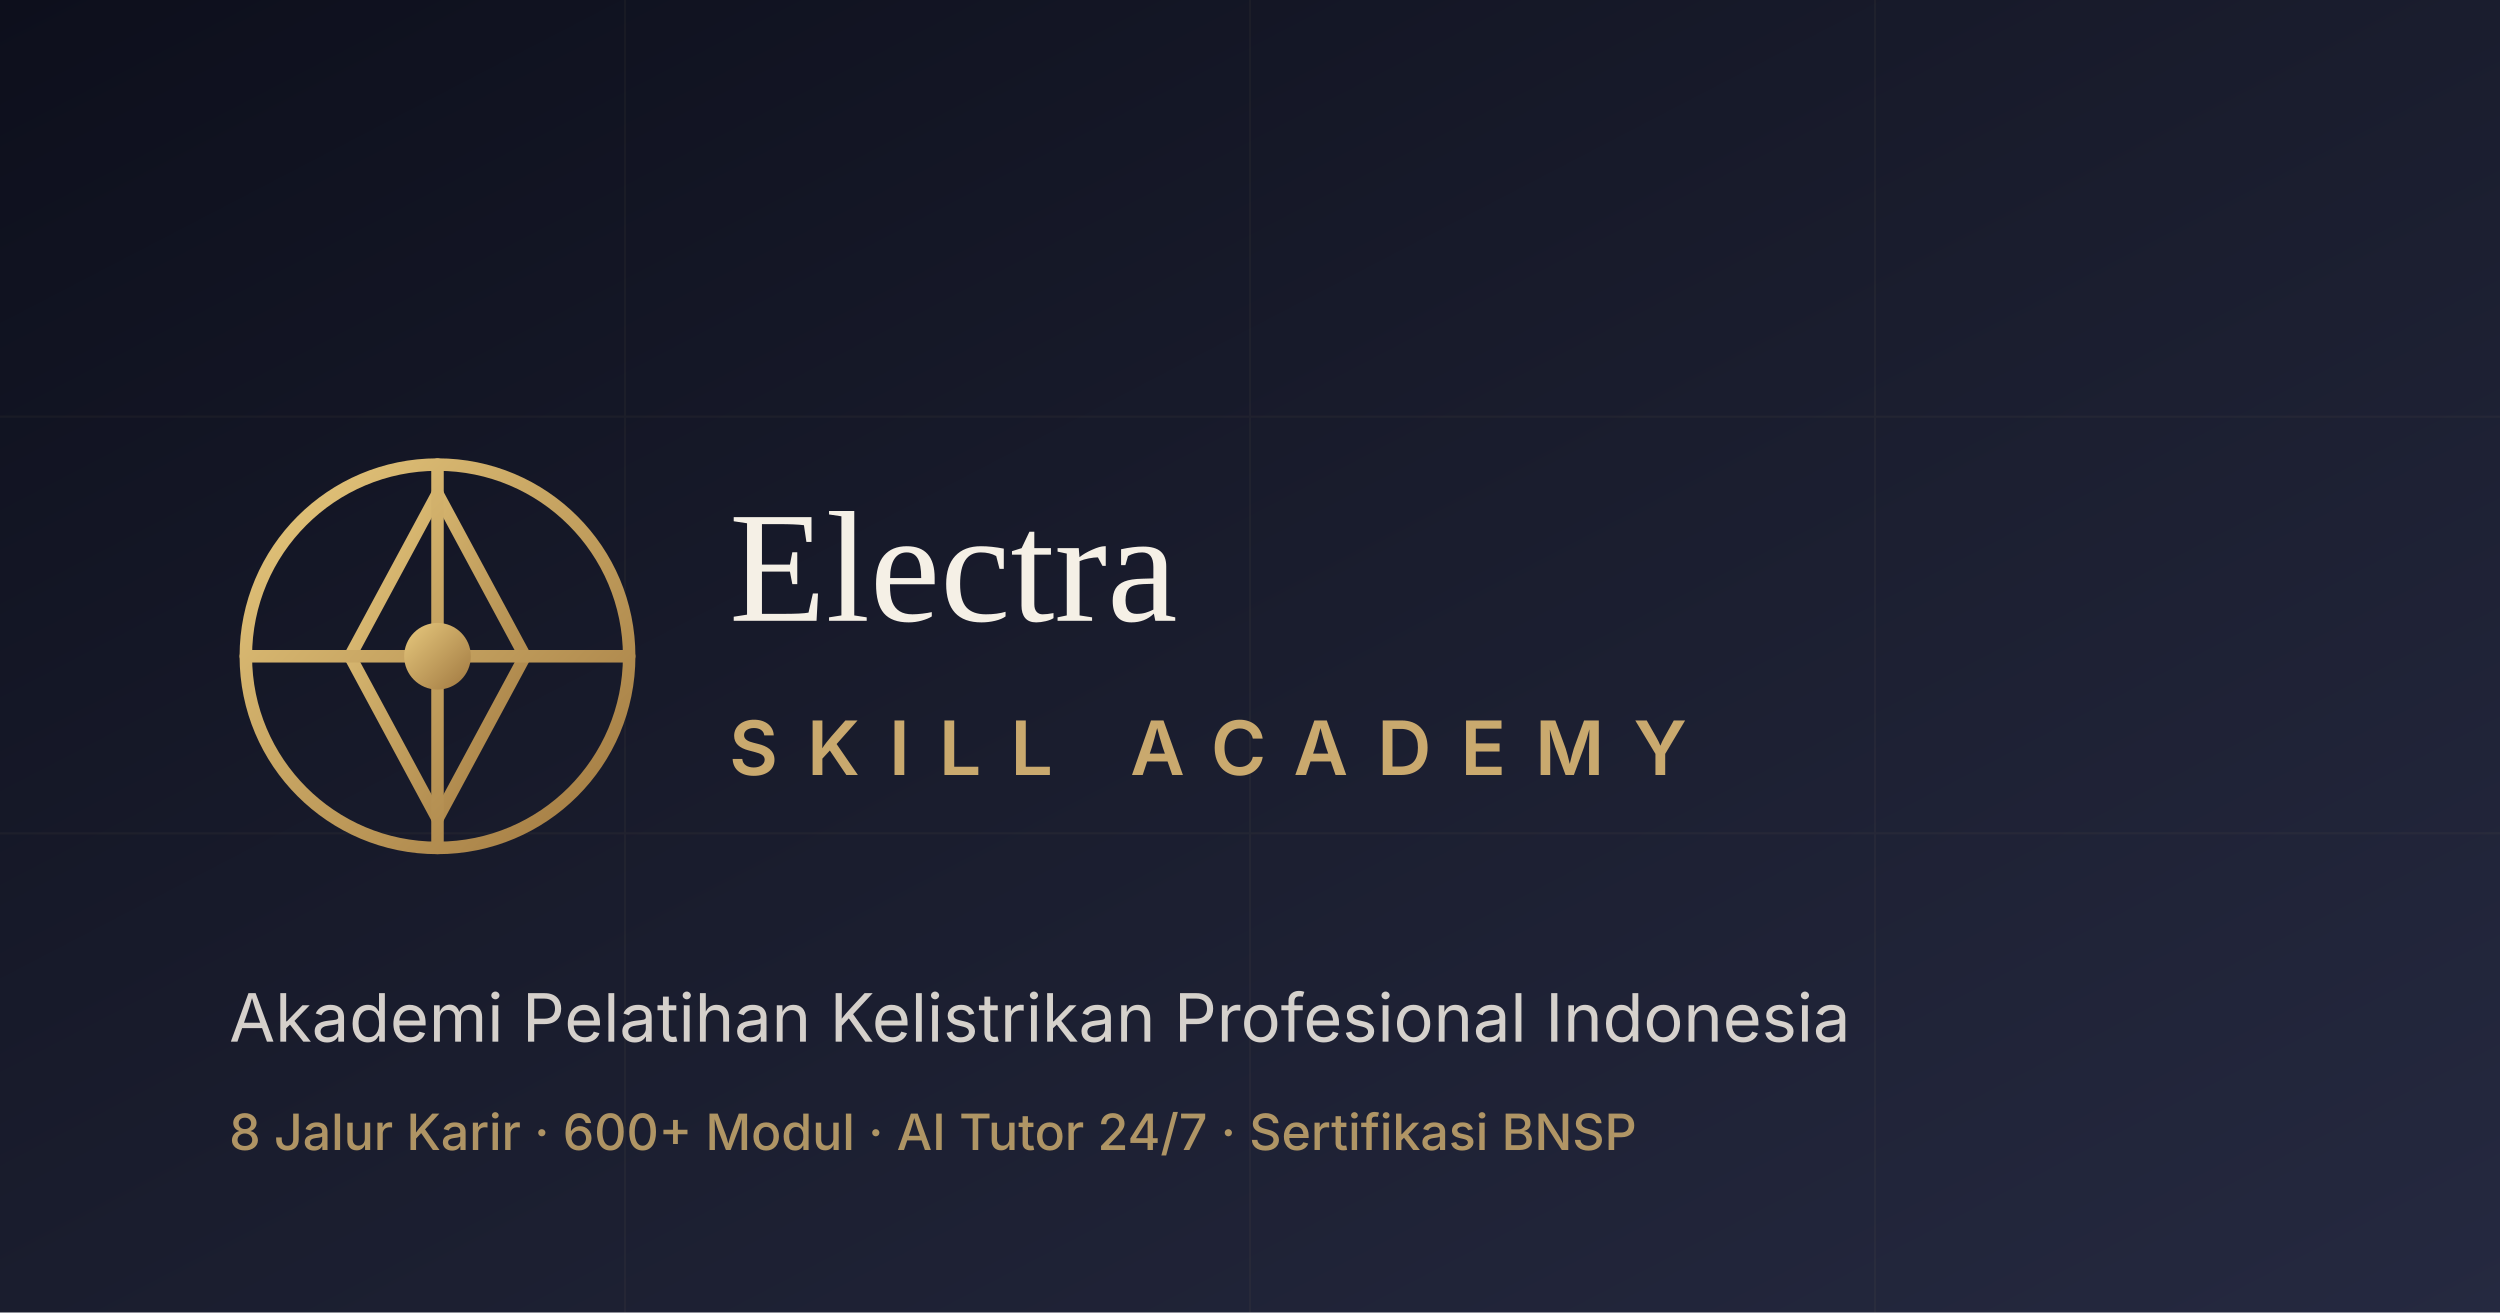
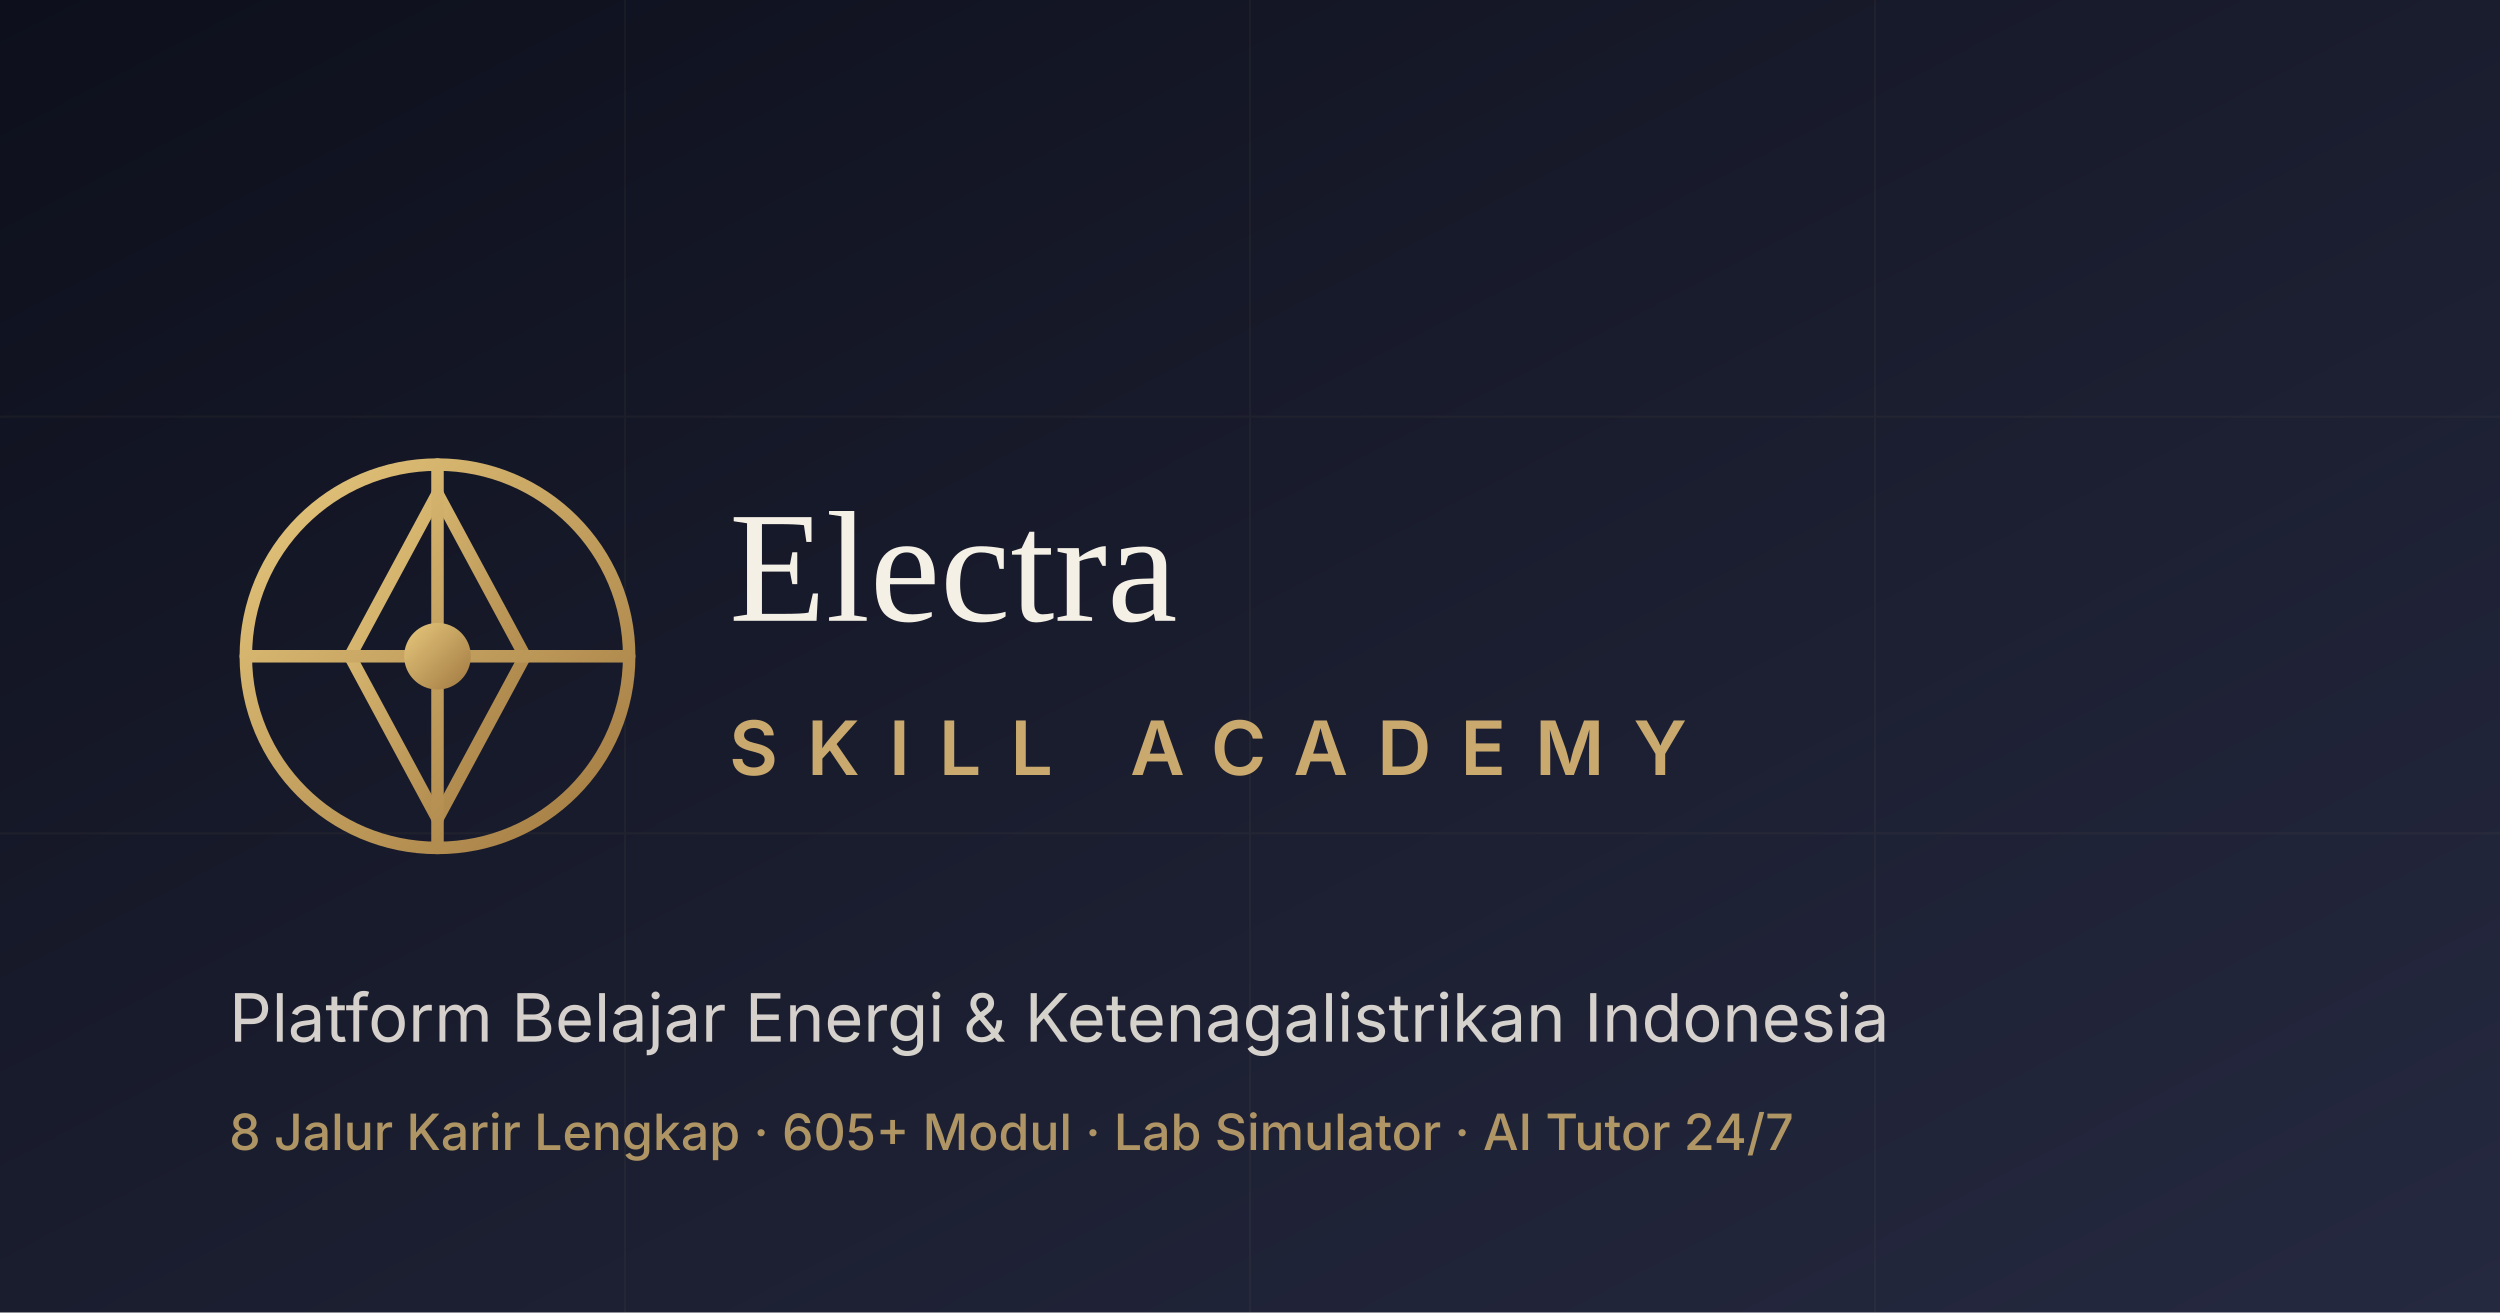
<svg xmlns="http://www.w3.org/2000/svg" viewBox="0 0 1200 630" width="1200" height="630">
  <defs>
    <linearGradient id="ogbg" x1="0%" y1="0%" x2="100%" y2="100%">
      <stop offset="0%" stop-color="#0d0f1c" />
      <stop offset="50%" stop-color="#1a1d2e" />
      <stop offset="100%" stop-color="#252940" />
    </linearGradient>
    <linearGradient id="oggold" x1="0%" y1="0%" x2="100%" y2="100%">
      <stop offset="0%" stop-color="#e7c97e" />
      <stop offset="100%" stop-color="#a07840" />
    </linearGradient>
  </defs>
  <rect width="1200" height="630" fill="url(#ogbg)" />
  <g opacity="0.05" stroke="#c9a96e" stroke-width="1">
    <path d="M0 200 L1200 200 M0 400 L1200 400 M300 0 L300 630 M600 0 L600 630 M900 0 L900 630" />
  </g>
  <g transform="translate(110, 215)">
    <circle cx="100" cy="100" r="92" fill="none" stroke="url(#oggold)" stroke-width="6" />
    <path d="M100 22 L142 100 L100 178 L58 100 Z" fill="none" stroke="url(#oggold)" stroke-width="6" stroke-linejoin="round" />
    <path d="M8 100 L192 100 M100 8 L100 192" stroke="url(#oggold)" stroke-width="6" stroke-linecap="round" />
    <circle cx="100" cy="100" r="16" fill="url(#oggold)" />
  </g>
  <text x="350" y="298" font-family="Georgia, 'Times New Roman', serif" font-size="76" font-weight="500" fill="#f5f0e6">Electra</text>
  <text x="350" y="372" font-family="'Inter', Arial, sans-serif" font-size="36" font-weight="600" fill="#c9a96e" letter-spacing="14">SKILL ACADEMY</text>
-   <text x="110" y="500" font-family="'Inter', Arial, sans-serif" font-size="32" font-weight="400" fill="rgba(245,240,230,0.85)">Akademi Pelatihan Kelistrikan Profesional Indonesia</text>
-   <text x="110" y="552" font-family="'Inter', Arial, sans-serif" font-size="24" font-weight="500" fill="rgba(201,169,110,0.85)">8 Jalur Karir · 600+ Modul · AI Tutor 24/7 · Sertifikasi BNSP</text>
+   <text x="110" y="500" font-family="'Inter', Arial, sans-serif" font-size="32" font-weight="400" fill="rgba(245,240,230,0.85)">Platform Belajar Energi &amp; Ketenagalistrikan Indonesia</text>
+   <text x="110" y="552" font-family="'Inter', Arial, sans-serif" font-size="24" font-weight="500" fill="rgba(201,169,110,0.85)">8 Jalur Karir Lengkap · 605+ Modul · Lab Simulator · AI Tutor 24/7</text>
</svg>
